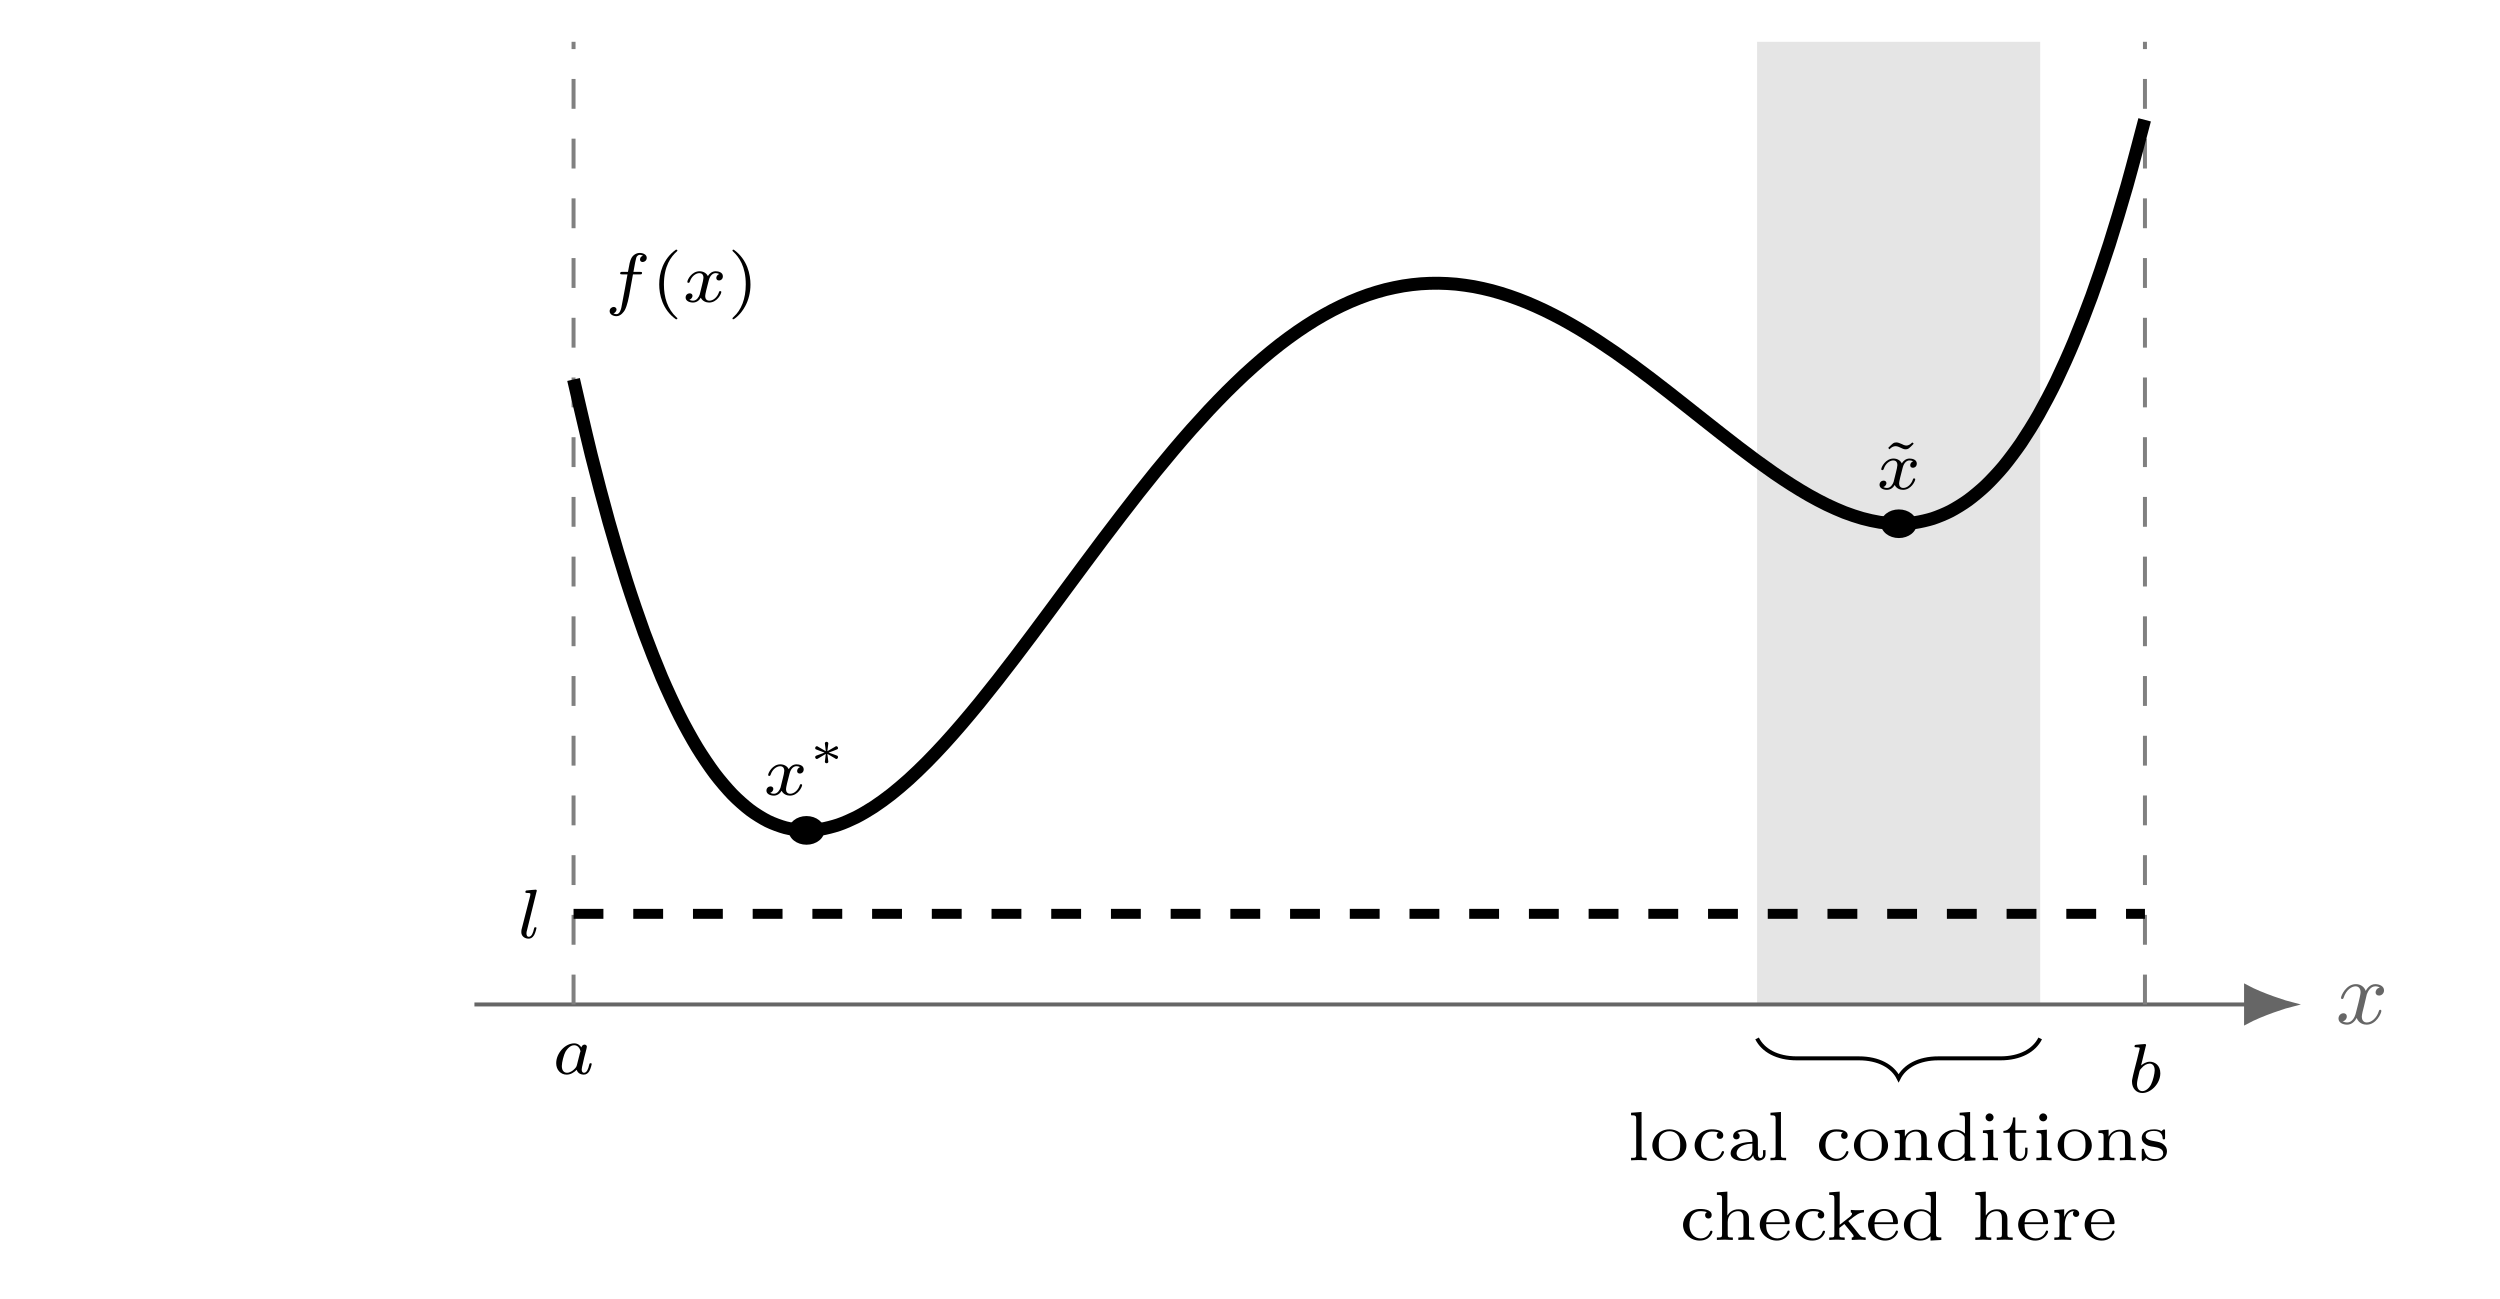
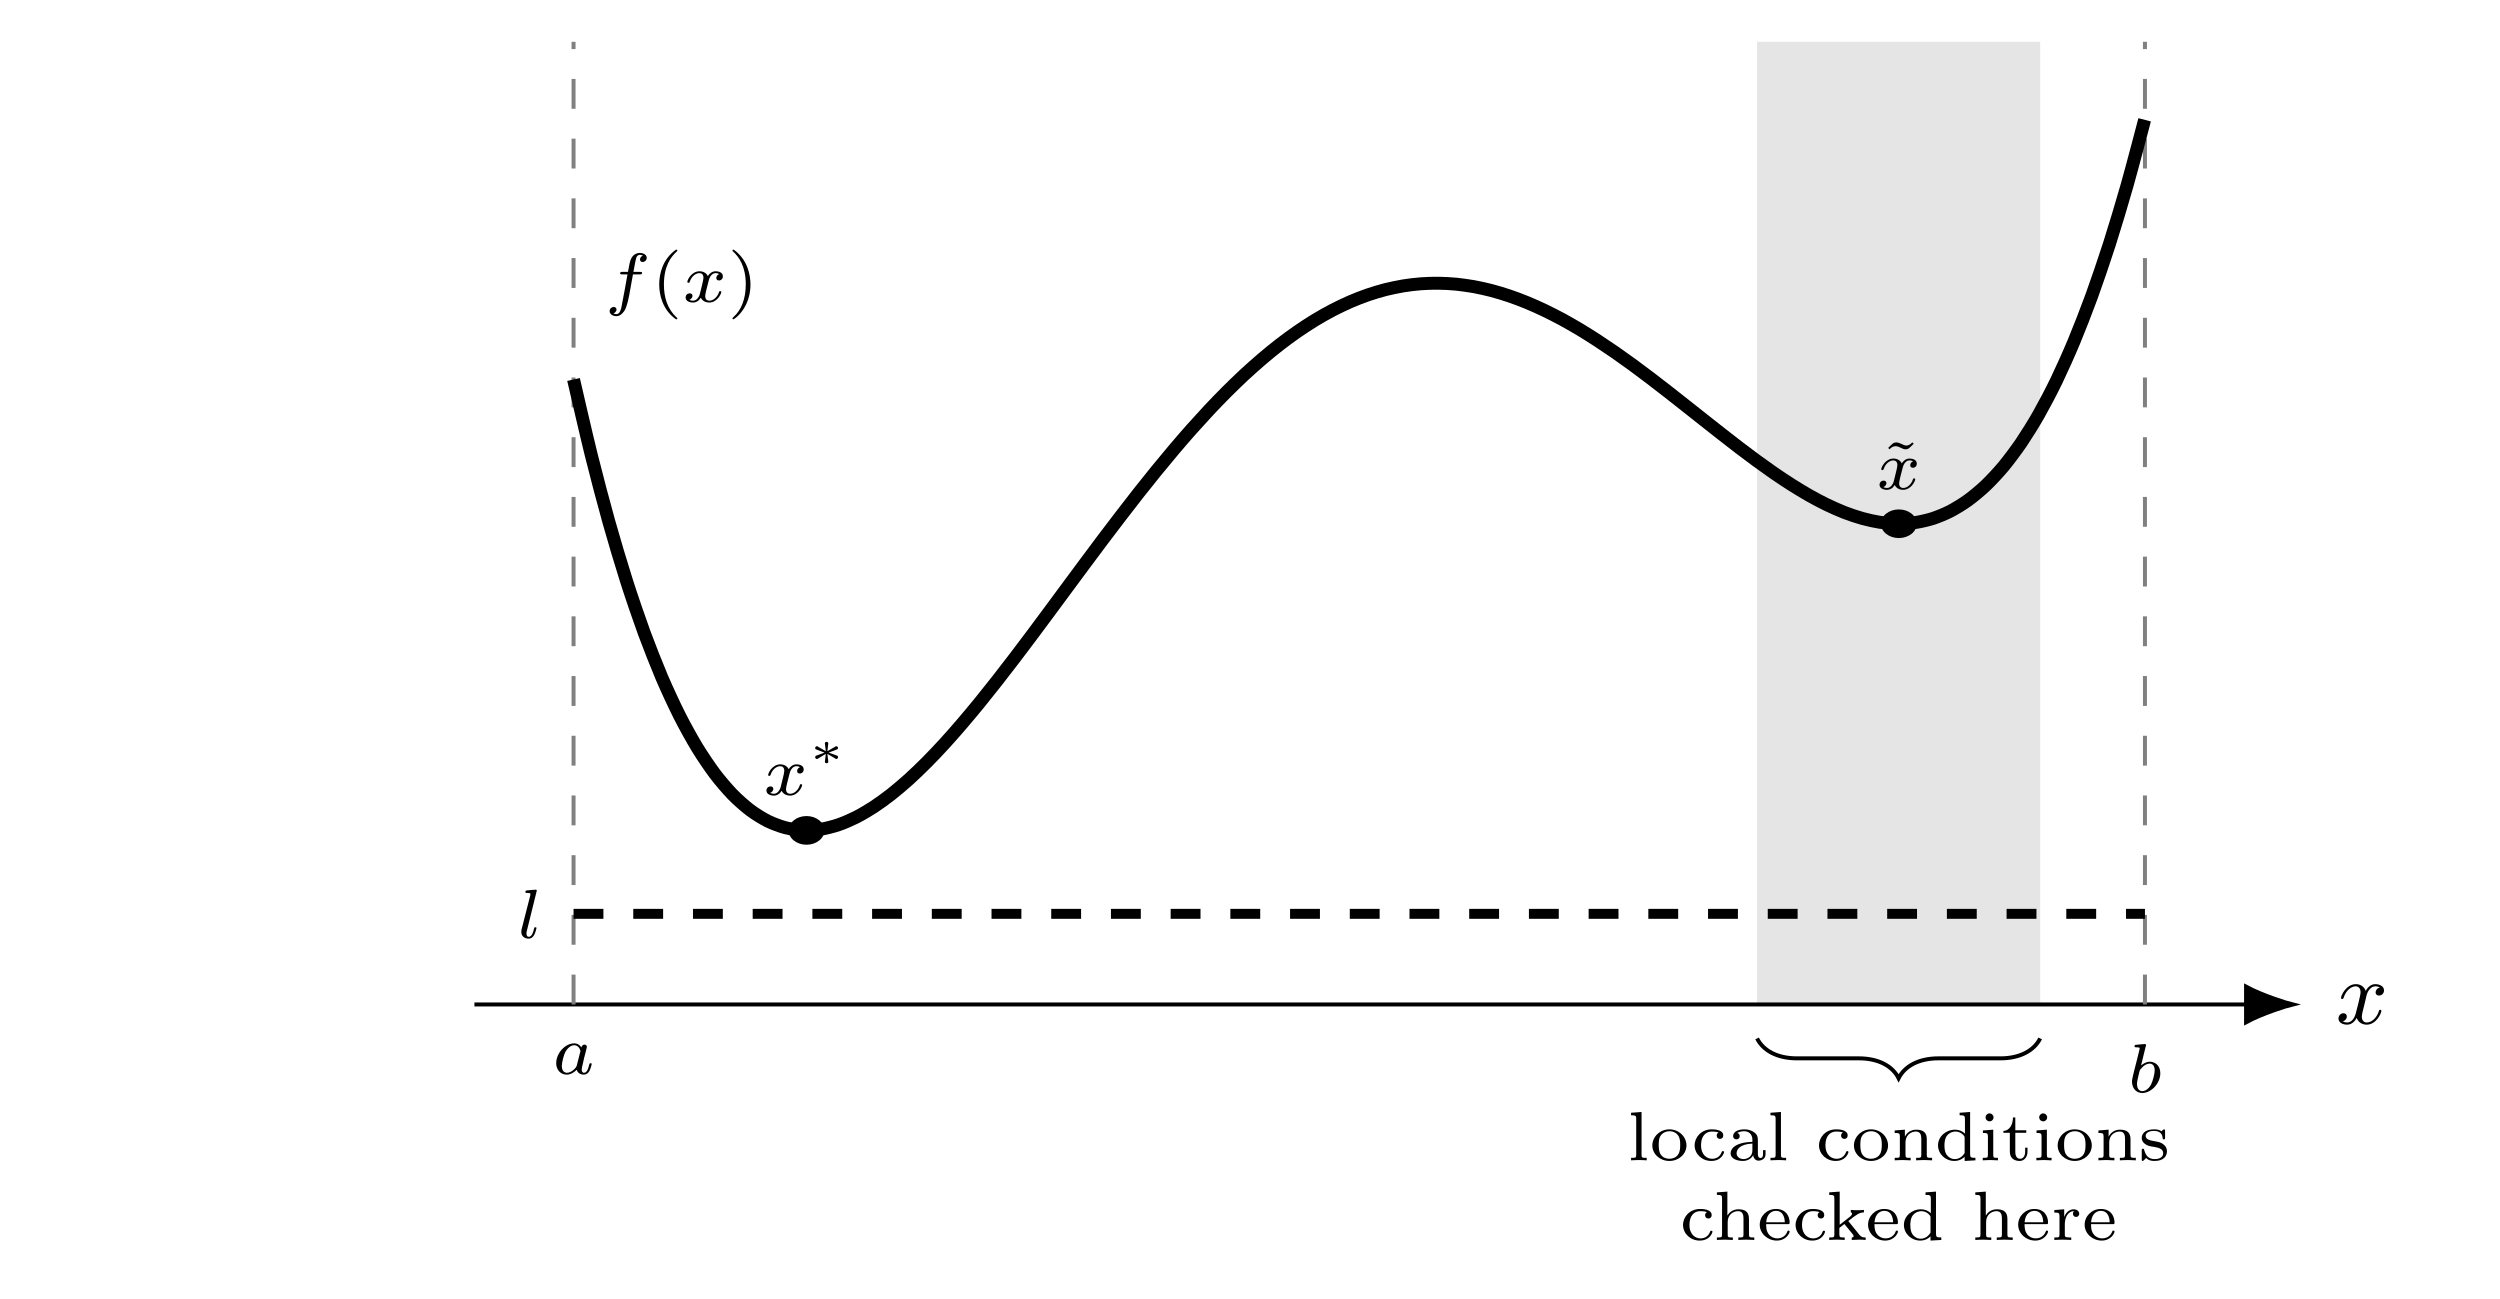
<svg xmlns="http://www.w3.org/2000/svg" xmlns:xlink="http://www.w3.org/1999/xlink" width="249.56pt" height="129.62pt" viewBox="0 0 249.56 129.62">
  <defs>
    <g>
      <g id="glyph-0-0">
        <path d="M 4.391 -3.609 C 4.062 -3.547 3.969 -3.266 3.969 -3.125 C 3.969 -2.953 4.094 -2.812 4.312 -2.812 C 4.562 -2.812 4.812 -3.016 4.812 -3.328 C 4.812 -3.75 4.359 -3.953 3.938 -3.953 C 3.406 -3.953 3.094 -3.484 2.984 -3.281 C 2.812 -3.734 2.422 -3.953 2 -3.953 C 1.031 -3.953 0.516 -2.812 0.516 -2.578 C 0.516 -2.5 0.578 -2.469 0.641 -2.469 C 0.719 -2.469 0.75 -2.516 0.766 -2.562 C 1.047 -3.453 1.641 -3.734 1.969 -3.734 C 2.234 -3.734 2.469 -3.562 2.469 -3.141 C 2.469 -2.812 2.078 -1.391 1.969 -0.953 C 1.891 -0.672 1.625 -0.125 1.141 -0.125 C 0.953 -0.125 0.766 -0.188 0.672 -0.234 C 0.922 -0.281 1.094 -0.484 1.094 -0.719 C 1.094 -0.953 0.922 -1.047 0.766 -1.047 C 0.5 -1.047 0.266 -0.828 0.266 -0.516 C 0.266 -0.078 0.75 0.094 1.125 0.094 C 1.641 0.094 1.953 -0.328 2.078 -0.578 C 2.312 0.016 2.828 0.094 3.078 0.094 C 4.047 0.094 4.547 -1.062 4.547 -1.281 C 4.547 -1.328 4.516 -1.391 4.438 -1.391 C 4.328 -1.391 4.328 -1.344 4.281 -1.219 C 4.078 -0.578 3.562 -0.125 3.094 -0.125 C 2.844 -0.125 2.594 -0.281 2.594 -0.719 C 2.594 -0.906 2.719 -1.406 2.812 -1.75 C 2.844 -1.906 3.078 -2.875 3.094 -2.938 C 3.203 -3.25 3.484 -3.734 3.938 -3.734 C 4.094 -3.734 4.266 -3.703 4.391 -3.609 Z M 4.391 -3.609 " />
      </g>
      <g id="glyph-1-0">
        <path d="M 2.828 -2.75 L 3.516 -2.75 C 3.656 -2.75 3.734 -2.75 3.734 -2.906 C 3.734 -3 3.656 -3 3.531 -3 L 2.875 -3 C 3.031 -3.875 3.094 -4.203 3.156 -4.406 C 3.188 -4.547 3.344 -4.703 3.5 -4.703 C 3.516 -4.703 3.703 -4.703 3.828 -4.609 C 3.547 -4.531 3.531 -4.281 3.531 -4.234 C 3.531 -4.078 3.641 -3.984 3.797 -3.984 C 3.984 -3.984 4.203 -4.141 4.203 -4.406 C 4.203 -4.719 3.859 -4.891 3.5 -4.891 C 3.203 -4.891 2.859 -4.719 2.672 -4.375 C 2.531 -4.109 2.469 -3.797 2.328 -3 L 1.781 -3 C 1.641 -3 1.547 -3 1.547 -2.844 C 1.547 -2.75 1.641 -2.75 1.766 -2.75 L 2.281 -2.75 C 2.281 -2.703 1.828 -0.203 1.672 0.547 C 1.641 0.703 1.516 1.219 1.188 1.219 C 1.172 1.219 1.016 1.219 0.875 1.141 C 1.156 1.047 1.188 0.797 1.188 0.766 C 1.188 0.609 1.062 0.5 0.906 0.5 C 0.719 0.5 0.5 0.656 0.5 0.922 C 0.5 1.234 0.828 1.422 1.188 1.422 C 1.625 1.422 1.938 0.953 2.016 0.812 C 2.266 0.344 2.422 -0.516 2.438 -0.594 Z M 2.828 -2.75 " />
      </g>
      <g id="glyph-1-1">
        <path d="M 1.734 -0.734 C 1.656 -0.5 1.438 -0.125 1.078 -0.125 C 1.062 -0.125 0.844 -0.125 0.703 -0.219 C 0.984 -0.312 1.016 -0.562 1.016 -0.609 C 1.016 -0.766 0.891 -0.859 0.734 -0.859 C 0.531 -0.859 0.328 -0.703 0.328 -0.438 C 0.328 -0.094 0.719 0.062 1.062 0.062 C 1.391 0.062 1.672 -0.125 1.844 -0.422 C 2.016 -0.062 2.391 0.062 2.672 0.062 C 3.469 0.062 3.891 -0.797 3.891 -1 C 3.891 -1.078 3.797 -1.078 3.781 -1.078 C 3.688 -1.078 3.672 -1.047 3.656 -0.969 C 3.5 -0.484 3.094 -0.125 2.703 -0.125 C 2.422 -0.125 2.281 -0.312 2.281 -0.578 C 2.281 -0.766 2.438 -1.391 2.641 -2.156 C 2.781 -2.703 3.094 -2.875 3.312 -2.875 C 3.328 -2.875 3.547 -2.875 3.688 -2.781 C 3.469 -2.719 3.391 -2.516 3.391 -2.391 C 3.391 -2.234 3.5 -2.141 3.672 -2.141 C 3.828 -2.141 4.047 -2.266 4.047 -2.562 C 4.047 -2.953 3.609 -3.062 3.328 -3.062 C 2.984 -3.062 2.703 -2.844 2.547 -2.578 C 2.422 -2.859 2.109 -3.062 1.719 -3.062 C 0.938 -3.062 0.5 -2.219 0.5 -2 C 0.5 -1.906 0.594 -1.906 0.609 -1.906 C 0.703 -1.906 0.703 -1.938 0.75 -2.031 C 0.922 -2.578 1.359 -2.875 1.703 -2.875 C 1.922 -2.875 2.109 -2.75 2.109 -2.406 C 2.109 -2.281 2.031 -1.922 1.969 -1.688 Z M 1.734 -0.734 " />
      </g>
      <g id="glyph-1-2">
        <path d="M 1.953 -4.609 C 1.969 -4.625 1.984 -4.719 1.984 -4.734 C 1.984 -4.766 1.953 -4.828 1.875 -4.828 C 1.734 -4.828 1.156 -4.766 0.984 -4.75 C 0.938 -4.75 0.844 -4.734 0.844 -4.594 C 0.844 -4.5 0.938 -4.5 1.016 -4.5 C 1.344 -4.5 1.344 -4.453 1.344 -4.391 C 1.344 -4.344 1.328 -4.297 1.328 -4.234 L 0.453 -0.812 C 0.438 -0.734 0.438 -0.656 0.438 -0.594 C 0.438 -0.141 0.828 0.062 1.156 0.062 C 1.328 0.062 1.531 0.016 1.719 -0.297 C 1.859 -0.562 1.953 -0.969 1.953 -1 C 1.953 -1.078 1.875 -1.078 1.844 -1.078 C 1.75 -1.078 1.734 -1.047 1.703 -0.922 C 1.625 -0.562 1.484 -0.125 1.188 -0.125 C 1 -0.125 0.953 -0.297 0.953 -0.469 C 0.953 -0.547 0.969 -0.672 1 -0.75 Z M 1.953 -4.609 " />
      </g>
      <g id="glyph-1-3">
        <path d="M 2.938 -2.656 C 2.781 -2.891 2.547 -3.062 2.219 -3.062 C 1.328 -3.062 0.422 -2.094 0.422 -1.078 C 0.422 -0.406 0.875 0.062 1.469 0.062 C 1.844 0.062 2.188 -0.141 2.469 -0.422 C 2.594 0 3 0.062 3.172 0.062 C 3.422 0.062 3.609 -0.078 3.734 -0.297 C 3.875 -0.562 3.969 -0.969 3.969 -1 C 3.969 -1.078 3.875 -1.078 3.859 -1.078 C 3.766 -1.078 3.75 -1.062 3.703 -0.875 C 3.625 -0.531 3.484 -0.125 3.203 -0.125 C 3.016 -0.125 2.969 -0.281 2.969 -0.469 C 2.969 -0.578 3.031 -0.828 3.078 -1.016 C 3.125 -1.203 3.188 -1.484 3.219 -1.641 L 3.359 -2.172 C 3.406 -2.344 3.484 -2.672 3.484 -2.719 C 3.484 -2.859 3.359 -2.938 3.25 -2.938 C 3.141 -2.938 2.969 -2.844 2.938 -2.656 Z M 2.484 -0.875 C 2.438 -0.672 2.281 -0.531 2.141 -0.406 C 2.078 -0.344 1.797 -0.125 1.5 -0.125 C 1.234 -0.125 0.984 -0.312 0.984 -0.797 C 0.984 -1.172 1.188 -1.938 1.344 -2.219 C 1.672 -2.766 2.016 -2.875 2.219 -2.875 C 2.703 -2.875 2.844 -2.344 2.844 -2.266 C 2.844 -2.234 2.828 -2.188 2.812 -2.172 Z M 2.484 -0.875 " />
      </g>
      <g id="glyph-1-4">
        <path d="M 1.828 -4.609 C 1.844 -4.625 1.859 -4.719 1.859 -4.734 C 1.859 -4.766 1.828 -4.828 1.75 -4.828 C 1.609 -4.828 1.031 -4.766 0.859 -4.75 C 0.812 -4.75 0.703 -4.734 0.703 -4.594 C 0.703 -4.5 0.812 -4.5 0.891 -4.5 C 1.219 -4.5 1.219 -4.453 1.219 -4.391 C 1.219 -4.344 1.156 -4.062 1.109 -3.906 L 0.953 -3.266 C 0.891 -3.031 0.5 -1.516 0.5 -1.422 C 0.453 -1.25 0.453 -1.156 0.453 -1.078 C 0.453 -0.375 0.906 0.062 1.484 0.062 C 2.344 0.062 3.281 -0.875 3.281 -1.906 C 3.281 -2.719 2.719 -3.062 2.234 -3.062 C 1.875 -3.062 1.562 -2.859 1.359 -2.688 Z M 1.484 -0.125 C 1.141 -0.125 0.953 -0.422 0.953 -0.828 C 0.953 -1.094 1.016 -1.328 1.203 -2.109 C 1.25 -2.25 1.25 -2.266 1.391 -2.406 C 1.641 -2.719 1.953 -2.875 2.219 -2.875 C 2.484 -2.875 2.719 -2.672 2.719 -2.203 C 2.719 -1.906 2.562 -1.203 2.359 -0.797 C 2.188 -0.453 1.844 -0.125 1.484 -0.125 Z M 1.484 -0.125 " />
      </g>
      <g id="glyph-2-0">
        <path d="M 2.469 -5.219 C 1.141 -4.281 0.797 -2.812 0.797 -1.75 C 0.797 -0.766 1.094 0.766 2.469 1.734 C 2.531 1.734 2.609 1.734 2.609 1.641 C 2.609 1.609 2.594 1.594 2.531 1.547 C 1.609 0.703 1.266 -0.469 1.266 -1.734 C 1.266 -3.609 1.984 -4.531 2.562 -5.047 C 2.594 -5.078 2.609 -5.094 2.609 -5.125 C 2.609 -5.219 2.531 -5.219 2.469 -5.219 Z M 2.469 -5.219 " />
      </g>
      <g id="glyph-2-1">
        <path d="M 0.625 -5.219 C 0.578 -5.219 0.5 -5.219 0.5 -5.125 C 0.5 -5.094 0.516 -5.078 0.562 -5.031 C 1.156 -4.484 1.828 -3.547 1.828 -1.75 C 1.828 -0.297 1.375 0.812 0.625 1.484 C 0.5 1.609 0.5 1.609 0.5 1.641 C 0.5 1.688 0.516 1.734 0.578 1.734 C 0.672 1.734 1.328 1.266 1.781 0.406 C 2.094 -0.172 2.297 -0.922 2.297 -1.734 C 2.297 -2.719 2 -4.234 0.625 -5.219 Z M 0.625 -5.219 " />
      </g>
      <g id="glyph-2-2">
        <path d="M 3.109 -4.672 C 2.906 -4.469 2.719 -4.359 2.516 -4.359 C 2.344 -4.359 2.125 -4.469 2.078 -4.5 C 1.828 -4.609 1.672 -4.672 1.516 -4.672 C 1.234 -4.672 1.141 -4.562 0.703 -4.125 L 0.828 -3.984 C 1.031 -4.203 1.234 -4.297 1.438 -4.297 C 1.609 -4.297 1.828 -4.203 1.875 -4.172 C 2.125 -4.047 2.281 -3.984 2.422 -3.984 C 2.719 -3.984 2.812 -4.094 3.25 -4.547 Z M 3.109 -4.672 " />
      </g>
      <g id="glyph-2-3">
        <path d="M 1.438 -4.828 L 0.391 -4.75 L 0.391 -4.5 C 0.859 -4.5 0.906 -4.453 0.906 -4.109 L 0.906 -0.547 C 0.906 -0.25 0.844 -0.25 0.391 -0.25 L 0.391 0 C 0.406 0 0.891 -0.031 1.172 -0.031 C 1.438 -0.031 1.688 -0.016 1.953 0 L 1.953 -0.25 C 1.5 -0.25 1.438 -0.25 1.438 -0.547 Z M 1.438 -4.828 " />
      </g>
      <g id="glyph-2-4">
        <path d="M 3.672 -1.484 C 3.672 -2.344 2.938 -3.094 1.969 -3.094 C 1.016 -3.094 0.266 -2.344 0.266 -1.484 C 0.266 -0.625 1.031 0.062 1.969 0.062 C 2.906 0.062 3.672 -0.625 3.672 -1.484 Z M 1.969 -0.156 C 1.719 -0.156 1.344 -0.234 1.109 -0.578 C 0.922 -0.859 0.906 -1.219 0.906 -1.547 C 0.906 -1.844 0.906 -2.25 1.156 -2.547 C 1.328 -2.75 1.625 -2.906 1.969 -2.906 C 2.391 -2.906 2.672 -2.719 2.828 -2.5 C 3.031 -2.219 3.047 -1.875 3.047 -1.547 C 3.047 -1.203 3.031 -0.844 2.828 -0.562 C 2.641 -0.297 2.312 -0.156 1.969 -0.156 Z M 1.969 -0.156 " />
      </g>
      <g id="glyph-2-5">
        <path d="M 2.703 -2.781 C 2.578 -2.719 2.516 -2.609 2.516 -2.469 C 2.516 -2.281 2.641 -2.141 2.844 -2.141 C 3.031 -2.141 3.172 -2.266 3.172 -2.484 C 3.172 -3.094 2.203 -3.094 2.016 -3.094 C 0.969 -3.094 0.312 -2.297 0.312 -1.5 C 0.312 -0.625 1.062 0.062 1.969 0.062 C 3.016 0.062 3.25 -0.75 3.25 -0.828 C 3.25 -0.922 3.156 -0.922 3.141 -0.922 C 3.047 -0.922 3.031 -0.891 3 -0.797 C 2.844 -0.375 2.484 -0.156 2.062 -0.156 C 1.578 -0.156 0.953 -0.5 0.953 -1.516 C 0.953 -2.391 1.391 -2.875 2.031 -2.875 C 2.125 -2.875 2.453 -2.875 2.703 -2.781 Z M 2.703 -2.781 " />
      </g>
      <g id="glyph-2-6">
        <path d="M 3.094 -1.859 C 3.094 -2.234 3.094 -2.5 2.781 -2.75 C 2.5 -2.984 2.156 -3.094 1.75 -3.094 C 1.094 -3.094 0.625 -2.844 0.625 -2.422 C 0.625 -2.203 0.781 -2.094 0.953 -2.094 C 1.141 -2.094 1.281 -2.219 1.281 -2.406 C 1.281 -2.531 1.234 -2.672 1.047 -2.734 C 1.297 -2.906 1.703 -2.906 1.734 -2.906 C 2.125 -2.906 2.547 -2.656 2.547 -2.062 L 2.547 -1.844 C 2.172 -1.828 1.703 -1.812 1.203 -1.625 C 0.578 -1.391 0.375 -1.016 0.375 -0.703 C 0.375 -0.109 1.109 0.062 1.594 0.062 C 2.156 0.062 2.484 -0.25 2.625 -0.516 C 2.656 -0.234 2.844 0.031 3.156 0.031 C 3.172 0.031 3.859 0.031 3.859 -0.625 L 3.859 -1.016 L 3.609 -1.016 L 3.609 -0.625 C 3.609 -0.562 3.609 -0.234 3.359 -0.234 C 3.094 -0.234 3.094 -0.562 3.094 -0.641 Z M 2.547 -0.984 C 2.547 -0.312 1.969 -0.125 1.656 -0.125 C 1.297 -0.125 0.969 -0.359 0.969 -0.703 C 0.969 -1.078 1.297 -1.625 2.547 -1.672 Z M 2.547 -0.984 " />
      </g>
      <g id="glyph-2-7">
        <path d="M 3.578 -2.109 C 3.578 -2.719 3.281 -3.062 2.531 -3.062 C 1.969 -3.062 1.594 -2.75 1.406 -2.391 L 1.391 -2.391 L 1.391 -3.062 L 0.375 -2.984 L 0.375 -2.734 C 0.844 -2.734 0.891 -2.688 0.891 -2.344 L 0.891 -0.547 C 0.891 -0.25 0.828 -0.25 0.375 -0.25 L 0.375 0 C 0.391 0 0.875 -0.031 1.172 -0.031 C 1.422 -0.031 1.906 0 1.969 0 L 1.969 -0.25 C 1.516 -0.25 1.453 -0.25 1.453 -0.547 L 1.453 -1.797 C 1.453 -2.531 2.016 -2.875 2.484 -2.875 C 2.969 -2.875 3.031 -2.484 3.031 -2.141 L 3.031 -0.547 C 3.031 -0.25 2.969 -0.25 2.516 -0.25 L 2.516 0 C 2.531 0 3.016 -0.031 3.297 -0.031 C 3.562 -0.031 4.047 0 4.109 0 L 4.109 -0.25 C 3.656 -0.25 3.578 -0.25 3.578 -0.547 Z M 3.578 -2.109 " />
      </g>
      <g id="glyph-2-8">
        <path d="M 2.469 -4.75 L 2.469 -4.5 C 2.938 -4.5 3 -4.453 3 -4.109 L 3 -2.672 C 2.734 -2.922 2.406 -3.062 2.016 -3.062 C 1.094 -3.062 0.312 -2.375 0.312 -1.5 C 0.312 -0.625 1.062 0.062 1.938 0.062 C 2.516 0.062 2.844 -0.234 2.969 -0.359 L 2.969 0.062 L 4.047 0 L 4.047 -0.25 C 3.578 -0.25 3.516 -0.297 3.516 -0.641 L 3.516 -4.828 Z M 2.969 -0.734 C 2.781 -0.406 2.438 -0.125 1.984 -0.125 C 1.594 -0.125 1.312 -0.359 1.172 -0.562 C 1.031 -0.766 0.953 -1.047 0.953 -1.484 C 0.953 -1.641 0.953 -2.172 1.234 -2.5 C 1.516 -2.812 1.859 -2.875 2.062 -2.875 C 2.391 -2.875 2.688 -2.719 2.891 -2.469 C 2.969 -2.359 2.969 -2.344 2.969 -2.219 Z M 2.969 -0.734 " />
      </g>
      <g id="glyph-2-9">
        <path d="M 1.469 -4.297 C 1.469 -4.484 1.297 -4.688 1.062 -4.688 C 0.859 -4.688 0.672 -4.516 0.672 -4.297 C 0.672 -4.047 0.875 -3.891 1.062 -3.891 C 1.281 -3.891 1.469 -4.062 1.469 -4.297 Z M 0.406 -2.984 L 0.406 -2.734 C 0.844 -2.734 0.906 -2.703 0.906 -2.359 L 0.906 -0.547 C 0.906 -0.25 0.844 -0.25 0.391 -0.25 L 0.391 0 C 0.406 0 0.891 -0.031 1.172 -0.031 C 1.406 -0.031 1.656 -0.016 1.906 0 L 1.906 -0.25 C 1.5 -0.25 1.438 -0.25 1.438 -0.547 L 1.438 -3.062 Z M 0.406 -2.984 " />
      </g>
      <g id="glyph-2-10">
        <path d="M 1.391 -2.75 L 2.484 -2.75 L 2.484 -3 L 1.391 -3 L 1.391 -4.281 L 1.156 -4.281 C 1.156 -3.656 0.875 -2.969 0.203 -2.938 L 0.203 -2.75 L 0.844 -2.75 L 0.844 -0.875 C 0.844 -0.094 1.438 0.062 1.828 0.062 C 2.281 0.062 2.609 -0.328 2.609 -0.875 L 2.609 -1.266 L 2.375 -1.266 L 2.375 -0.891 C 2.375 -0.406 2.156 -0.156 1.875 -0.156 C 1.391 -0.156 1.391 -0.734 1.391 -0.859 Z M 1.391 -2.75 " />
      </g>
      <g id="glyph-2-11">
        <path d="M 2.641 -2.922 C 2.641 -3.031 2.641 -3.094 2.531 -3.094 C 2.5 -3.094 2.484 -3.094 2.406 -3.016 C 2.391 -3.016 2.312 -2.953 2.281 -2.906 C 2.062 -3.062 1.797 -3.094 1.547 -3.094 C 0.547 -3.094 0.312 -2.578 0.312 -2.234 C 0.312 -2.016 0.406 -1.828 0.578 -1.688 C 0.844 -1.453 1.109 -1.406 1.531 -1.344 C 1.891 -1.281 2.453 -1.188 2.453 -0.719 C 2.453 -0.438 2.266 -0.125 1.594 -0.125 C 0.922 -0.125 0.688 -0.562 0.562 -1.031 C 0.531 -1.125 0.531 -1.156 0.438 -1.156 C 0.312 -1.156 0.312 -1.109 0.312 -0.969 L 0.312 -0.109 C 0.312 0 0.312 0.062 0.406 0.062 C 0.469 0.062 0.609 -0.078 0.75 -0.234 C 1.047 0.062 1.422 0.062 1.594 0.062 C 2.5 0.062 2.828 -0.422 2.828 -0.906 C 2.828 -1.172 2.719 -1.391 2.531 -1.547 C 2.266 -1.797 1.953 -1.844 1.703 -1.891 C 1.141 -1.984 0.703 -2.078 0.703 -2.438 C 0.703 -2.656 0.891 -2.938 1.547 -2.938 C 2.344 -2.938 2.391 -2.375 2.406 -2.172 C 2.406 -2.094 2.484 -2.094 2.516 -2.094 C 2.641 -2.094 2.641 -2.141 2.641 -2.281 Z M 2.641 -2.922 " />
      </g>
      <g id="glyph-2-12">
        <path d="M 3.578 -2.109 C 3.578 -2.719 3.281 -3.062 2.531 -3.062 C 1.922 -3.062 1.578 -2.703 1.422 -2.438 L 1.422 -4.828 L 0.375 -4.75 L 0.375 -4.5 C 0.844 -4.5 0.891 -4.453 0.891 -4.109 L 0.891 -0.547 C 0.891 -0.25 0.828 -0.25 0.375 -0.25 L 0.375 0 C 0.391 0 0.875 -0.031 1.172 -0.031 C 1.422 -0.031 1.906 0 1.969 0 L 1.969 -0.25 C 1.516 -0.25 1.453 -0.25 1.453 -0.547 L 1.453 -1.797 C 1.453 -2.531 2.016 -2.875 2.484 -2.875 C 2.969 -2.875 3.031 -2.484 3.031 -2.141 L 3.031 -0.547 C 3.031 -0.25 2.969 -0.25 2.516 -0.25 L 2.516 0 C 2.531 0 3.016 -0.031 3.297 -0.031 C 3.562 -0.031 4.047 0 4.109 0 L 4.109 -0.25 C 3.656 -0.25 3.578 -0.25 3.578 -0.547 Z M 3.578 -2.109 " />
      </g>
      <g id="glyph-2-13">
        <path d="M 3.062 -1.578 C 3.203 -1.578 3.25 -1.578 3.25 -1.734 C 3.25 -2.344 2.906 -3.094 1.875 -3.094 C 0.969 -3.094 0.266 -2.375 0.266 -1.516 C 0.266 -0.641 1.047 0.062 1.969 0.062 C 2.906 0.062 3.25 -0.688 3.25 -0.828 C 3.25 -0.859 3.234 -0.938 3.141 -0.938 C 3.047 -0.938 3.031 -0.891 3.016 -0.828 C 2.797 -0.25 2.266 -0.156 2.016 -0.156 C 1.688 -0.156 1.375 -0.297 1.172 -0.562 C 0.906 -0.891 0.906 -1.312 0.906 -1.578 Z M 0.906 -1.766 C 0.984 -2.75 1.609 -2.906 1.875 -2.906 C 2.734 -2.906 2.766 -1.938 2.766 -1.766 Z M 0.906 -1.766 " />
      </g>
      <g id="glyph-2-14">
        <path d="M 2.25 -1.891 C 3.094 -2.547 3.328 -2.734 3.812 -2.75 L 3.812 -3 C 3.672 -2.984 3.484 -2.969 3.344 -2.969 C 3.062 -2.969 2.781 -2.969 2.5 -3 L 2.5 -2.75 C 2.594 -2.734 2.625 -2.672 2.625 -2.625 C 2.625 -2.516 2.5 -2.375 2.406 -2.312 L 1.391 -1.516 L 1.391 -4.828 L 0.344 -4.75 L 0.344 -4.5 C 0.812 -4.5 0.859 -4.453 0.859 -4.109 L 0.859 -0.547 C 0.859 -0.25 0.797 -0.25 0.344 -0.25 L 0.344 0 C 0.594 -0.016 0.859 -0.031 1.109 -0.031 C 1.375 -0.031 1.625 -0.016 1.891 0 L 1.891 -0.25 C 1.438 -0.25 1.359 -0.25 1.359 -0.547 L 1.359 -1.203 L 1.859 -1.594 L 2.625 -0.656 C 2.703 -0.562 2.781 -0.469 2.781 -0.375 C 2.781 -0.266 2.656 -0.25 2.594 -0.25 L 2.594 0 C 2.672 0 3.172 -0.031 3.375 -0.031 C 3.578 -0.031 3.781 -0.016 3.984 0 L 3.984 -0.25 C 3.719 -0.25 3.562 -0.266 3.359 -0.516 Z M 2.25 -1.891 " />
      </g>
      <g id="glyph-2-15">
        <path d="M 1.391 -1.578 C 1.391 -2.172 1.656 -2.875 2.312 -2.875 C 2.25 -2.828 2.203 -2.734 2.203 -2.625 C 2.203 -2.391 2.375 -2.297 2.516 -2.297 C 2.672 -2.297 2.828 -2.406 2.828 -2.625 C 2.828 -2.859 2.609 -3.062 2.281 -3.062 C 1.938 -3.062 1.547 -2.844 1.344 -2.328 L 1.328 -2.328 L 1.328 -3.062 L 0.344 -2.984 L 0.344 -2.734 C 0.812 -2.734 0.859 -2.688 0.859 -2.344 L 0.859 -0.547 C 0.859 -0.25 0.797 -0.25 0.344 -0.25 L 0.344 0 C 0.375 0 0.844 -0.031 1.141 -0.031 C 1.438 -0.031 1.734 -0.016 2.031 0 L 2.031 -0.25 L 1.891 -0.25 C 1.391 -0.25 1.391 -0.328 1.391 -0.562 Z M 1.391 -1.578 " />
      </g>
      <g id="glyph-3-0">
        <path d="M 1.906 -1.375 C 1.922 -1.469 2 -2.109 2 -2.156 C 2 -2.234 1.922 -2.312 1.828 -2.312 C 1.719 -2.312 1.656 -2.234 1.656 -2.156 C 1.656 -2.109 1.734 -1.469 1.75 -1.375 L 0.969 -1.828 C 0.922 -1.859 0.906 -1.875 0.859 -1.875 C 0.781 -1.875 0.688 -1.797 0.688 -1.688 C 0.688 -1.609 0.734 -1.562 0.797 -1.547 C 1.062 -1.438 1.344 -1.344 1.625 -1.234 C 1.344 -1.141 0.891 -0.969 0.812 -0.938 C 0.781 -0.922 0.688 -0.891 0.688 -0.781 C 0.688 -0.672 0.781 -0.594 0.859 -0.594 C 0.922 -0.594 1.062 -0.703 1.75 -1.109 C 1.734 -1 1.656 -0.375 1.656 -0.328 C 1.656 -0.25 1.719 -0.172 1.828 -0.172 C 1.922 -0.172 2 -0.234 2 -0.328 C 2 -0.375 1.922 -1.016 1.906 -1.109 L 2.703 -0.641 C 2.734 -0.609 2.75 -0.594 2.797 -0.594 C 2.875 -0.594 2.969 -0.672 2.969 -0.781 C 2.969 -0.859 2.922 -0.922 2.859 -0.938 C 2.594 -1.047 2.312 -1.141 2.031 -1.234 C 2.312 -1.344 2.766 -1.5 2.844 -1.547 C 2.875 -1.562 2.969 -1.578 2.969 -1.688 C 2.969 -1.797 2.875 -1.875 2.797 -1.875 C 2.75 -1.875 2.734 -1.859 2.688 -1.828 Z M 1.906 -1.375 " />
      </g>
    </g>
  </defs>
  <path fill-rule="nonzero" fill="rgb(89.999%, 89.999%, 89.999%)" fill-opacity="1" d="M 175.398 100.27 L 175.398 4.172 L 203.66 4.172 L 203.66 100.27 Z M 175.398 100.27 " />
-   <path fill="none" stroke-width="0.399" stroke-linecap="butt" stroke-linejoin="miter" stroke="rgb(39.999%, 39.999%, 39.999%)" stroke-opacity="1" stroke-miterlimit="10" d="M -90.712 -21.544 L 86.658 -21.544 " transform="matrix(0.997077, 0, 0, -0.997077, 137.8058, 78.78802)" />
-   <path fill-rule="nonzero" fill="rgb(39.999%, 39.999%, 39.999%)" fill-opacity="1" stroke-width="0.399" stroke-linecap="butt" stroke-linejoin="miter" stroke="rgb(39.999%, 39.999%, 39.999%)" stroke-opacity="1" stroke-miterlimit="10" d="M 4.648 -0.001 C 4.076 0.14 1.569 0.924 0.001 1.778 L 0.001 -1.78 C 1.569 -0.926 4.076 -0.138 4.648 -0.001 Z M 4.648 -0.001 " transform="matrix(0.997077, 0, 0, -0.997077, 224.2095, 100.2686)" />
-   <g fill="rgb(39.999%, 39.999%, 39.999%)" fill-opacity="1">
+   <path fill="none" stroke-width="0.399" stroke-linecap="butt" stroke-linejoin="miter" stroke="rgb(0%, 0%, 0%)" stroke-opacity="1" stroke-miterlimit="10" d="M -90.712 -21.544 L 86.658 -21.544 " transform="matrix(0.997077, 0, 0, -0.997077, 137.8058, 78.78802)" />
+   <path fill-rule="nonzero" fill="rgb(0%, 0%, 0%)" fill-opacity="1" stroke-width="0.399" stroke-linecap="butt" stroke-linejoin="miter" stroke="rgb(0%, 0%, 0%)" stroke-opacity="1" stroke-miterlimit="10" d="M 4.648 -0.001 C 4.076 0.14 1.569 0.924 0.001 1.778 L 0.001 -1.78 C 1.569 -0.926 4.076 -0.138 4.648 -0.001 Z M 4.648 -0.001 " transform="matrix(0.997077, 0, 0, -0.997077, 224.2095, 100.2686)" />
+   <g fill="rgb(0%, 0%, 0%)" fill-opacity="1">
    <use xlink:href="#glyph-0-0" x="233.172" y="102.193" />
  </g>
  <path fill="none" stroke-width="0.399" stroke-linecap="butt" stroke-linejoin="miter" stroke="rgb(50%, 50%, 50%)" stroke-opacity="1" stroke-dasharray="2.989 2.989" stroke-miterlimit="10" d="M -80.788 -21.544 L -80.788 74.835 " transform="matrix(0.997077, 0, 0, -0.997077, 137.8058, 78.78802)" />
  <path fill="none" stroke-width="0.399" stroke-linecap="butt" stroke-linejoin="miter" stroke="rgb(50%, 50%, 50%)" stroke-opacity="1" stroke-dasharray="2.989 2.989" stroke-miterlimit="10" d="M 76.535 -21.544 L 76.535 74.835 " transform="matrix(0.997077, 0, 0, -0.997077, 137.8058, 78.78802)" />
  <path fill="none" stroke-width="1.295" stroke-linecap="butt" stroke-linejoin="miter" stroke="rgb(0%, 0%, 0%)" stroke-opacity="1" stroke-miterlimit="10" d="M -80.788 41.025 C -80.788 41.025 -79.511 35.466 -79.021 33.491 C -78.531 31.513 -77.744 28.535 -77.254 26.784 C -76.765 25.033 -75.977 22.404 -75.487 20.865 C -74.998 19.325 -74.21 17.025 -73.721 15.685 C -73.227 14.346 -72.443 12.355 -71.954 11.204 C -71.46 10.052 -70.676 8.359 -70.183 7.384 C -69.693 6.408 -68.906 4.99 -68.416 4.183 C -67.926 3.376 -67.139 2.216 -66.649 1.562 C -66.159 0.912 -65.372 -0.009 -64.882 -0.514 C -64.392 -1.02 -63.605 -1.713 -63.115 -2.085 C -62.626 -2.454 -61.838 -2.939 -61.348 -3.186 C -60.859 -3.429 -60.071 -3.719 -59.582 -3.848 C -59.092 -3.978 -58.304 -4.087 -57.815 -4.111 C -57.321 -4.13 -56.537 -4.079 -56.044 -4.001 C -55.554 -3.927 -54.771 -3.723 -54.277 -3.558 C -53.787 -3.394 -53 -3.053 -52.51 -2.806 C -52.02 -2.559 -51.233 -2.097 -50.743 -1.776 C -50.253 -1.458 -49.466 -0.886 -48.976 -0.499 C -48.487 -0.115 -47.699 0.555 -47.209 0.998 C -46.72 1.441 -45.932 2.197 -45.443 2.69 C -44.953 3.18 -44.165 4.011 -43.676 4.547 C -43.182 5.084 -42.398 5.977 -41.909 6.549 C -41.415 7.121 -40.632 8.066 -40.138 8.669 C -39.648 9.268 -38.861 10.259 -38.371 10.886 C -37.881 11.509 -37.094 12.532 -36.604 13.174 C -36.115 13.817 -35.327 14.863 -34.837 15.517 C -34.348 16.171 -33.56 17.233 -33.07 17.895 C -32.581 18.553 -31.793 19.623 -31.304 20.285 C -30.814 20.947 -30.026 22.013 -29.537 22.671 C -29.043 23.329 -28.26 24.387 -27.77 25.037 C -27.276 25.687 -26.493 26.726 -25.999 27.364 C -25.509 28.003 -24.726 29.021 -24.232 29.644 C -23.742 30.267 -22.955 31.25 -22.465 31.854 C -21.976 32.457 -21.188 33.409 -20.698 33.985 C -20.209 34.565 -19.421 35.478 -18.931 36.03 C -18.442 36.579 -17.654 37.444 -17.165 37.969 C -16.675 38.49 -15.887 39.305 -15.398 39.795 C -14.908 40.285 -14.121 41.045 -13.631 41.503 C -13.137 41.958 -12.354 42.659 -11.86 43.078 C -11.37 43.497 -10.587 44.14 -10.093 44.52 C -9.603 44.9 -8.816 45.48 -8.326 45.816 C -7.837 46.157 -7.049 46.671 -6.559 46.968 C -6.07 47.266 -5.282 47.713 -4.792 47.967 C -4.303 48.222 -3.515 48.598 -3.026 48.81 C -2.536 49.025 -1.748 49.331 -1.259 49.499 C -0.769 49.668 0.018 49.903 0.508 50.028 C 1.002 50.149 1.785 50.314 2.275 50.396 C 2.769 50.479 3.552 50.573 4.046 50.608 C 4.536 50.647 5.323 50.671 5.813 50.663 C 6.302 50.659 7.09 50.616 7.58 50.569 C 8.069 50.518 8.857 50.408 9.347 50.322 C 9.836 50.232 10.624 50.059 11.113 49.93 C 11.603 49.801 12.391 49.566 12.88 49.397 C 13.37 49.233 14.157 48.939 14.647 48.735 C 15.137 48.535 15.924 48.183 16.414 47.948 C 16.908 47.713 17.691 47.309 18.185 47.047 C 18.675 46.78 19.458 46.33 19.952 46.036 C 20.441 45.742 21.229 45.248 21.719 44.927 C 22.208 44.61 22.996 44.077 23.485 43.74 C 23.975 43.399 24.763 42.835 25.252 42.479 C 25.742 42.118 26.53 41.531 27.019 41.158 C 27.509 40.786 28.296 40.179 28.786 39.795 C 29.276 39.415 30.063 38.792 30.553 38.404 C 31.047 38.02 31.83 37.393 32.32 37.006 C 32.814 36.618 33.597 35.995 34.091 35.611 C 34.58 35.227 35.368 34.616 35.858 34.24 C 36.347 33.867 37.135 33.272 37.624 32.915 C 38.114 32.555 38.902 31.991 39.391 31.654 C 39.881 31.317 40.669 30.792 41.158 30.483 C 41.648 30.169 42.435 29.695 42.925 29.417 C 43.415 29.139 44.202 28.72 44.692 28.485 C 45.186 28.246 45.969 27.901 46.459 27.709 C 46.953 27.521 47.736 27.25 48.23 27.117 C 48.719 26.98 49.503 26.804 49.997 26.729 C 50.486 26.659 51.274 26.588 51.763 26.584 C 52.253 26.581 53.041 26.628 53.53 26.702 C 54.02 26.773 54.808 26.953 55.297 27.109 C 55.787 27.27 56.574 27.591 57.064 27.846 C 57.554 28.101 58.341 28.583 58.831 28.939 C 59.321 29.296 60.108 29.95 60.598 30.416 C 61.092 30.886 61.875 31.725 62.369 32.316 C 62.858 32.908 63.642 33.954 64.136 34.675 C 64.625 35.399 65.413 36.657 65.902 37.523 C 66.392 38.385 67.18 39.881 67.669 40.896 C 68.159 41.911 68.947 43.662 69.436 44.841 C 69.926 46.016 70.713 48.03 71.203 49.378 C 71.693 50.729 72.48 53.029 72.97 54.561 C 73.46 56.097 74.247 58.698 74.737 60.43 C 75.23 62.157 76.504 67.023 76.504 67.023 " transform="matrix(0.997077, 0, 0, -0.997077, 137.8058, 78.78802)" />
  <g fill="rgb(0%, 0%, 0%)" fill-opacity="1">
    <use xlink:href="#glyph-1-0" x="60.357" y="30.14" />
  </g>
  <g fill="rgb(0%, 0%, 0%)" fill-opacity="1">
    <use xlink:href="#glyph-2-0" x="65.009" y="30.14" />
  </g>
  <g fill="rgb(0%, 0%, 0%)" fill-opacity="1">
    <use xlink:href="#glyph-1-1" x="68.113" y="30.14" />
  </g>
  <g fill="rgb(0%, 0%, 0%)" fill-opacity="1">
    <use xlink:href="#glyph-2-1" x="72.618" y="30.14" />
  </g>
  <path fill="none" stroke-width="0.996" stroke-linecap="butt" stroke-linejoin="miter" stroke="rgb(0%, 0%, 0%)" stroke-opacity="1" stroke-dasharray="2.989 2.989" stroke-miterlimit="10" d="M -80.788 -12.471 L 76.535 -12.471 " transform="matrix(0.997077, 0, 0, -0.997077, 137.8058, 78.78802)" />
  <g fill="rgb(0%, 0%, 0%)" fill-opacity="1">
    <use xlink:href="#glyph-1-2" x="51.601" y="93.638" />
  </g>
  <path fill-rule="nonzero" fill="rgb(0%, 0%, 0%)" fill-opacity="1" d="M 191.34 52.281 C 191.34 51.492 190.539 50.852 189.551 50.852 C 188.562 50.852 187.762 51.492 187.762 52.281 C 187.762 53.07 188.562 53.711 189.551 53.711 C 190.539 53.711 191.34 53.07 191.34 52.281 Z M 191.34 52.281 " />
  <g fill="rgb(0%, 0%, 0%)" fill-opacity="1">
    <use xlink:href="#glyph-2-2" x="187.785" y="48.836" />
  </g>
  <g fill="rgb(0%, 0%, 0%)" fill-opacity="1">
    <use xlink:href="#glyph-1-1" x="187.295" y="48.836" />
  </g>
  <path fill-rule="nonzero" fill="rgb(0%, 0%, 0%)" fill-opacity="1" d="M 82.297 82.891 C 82.297 82.102 81.496 81.461 80.508 81.461 C 79.52 81.461 78.723 82.102 78.723 82.891 C 78.723 83.684 79.52 84.324 80.508 84.324 C 81.496 84.324 82.297 83.684 82.297 82.891 Z M 82.297 82.891 " />
  <g fill="rgb(0%, 0%, 0%)" fill-opacity="1">
    <use xlink:href="#glyph-1-1" x="76.181" y="79.361" />
  </g>
  <g fill="rgb(0%, 0%, 0%)" fill-opacity="1">
    <use xlink:href="#glyph-3-0" x="80.686" y="76.363" />
  </g>
  <path fill="none" stroke-width="0.399" stroke-linecap="butt" stroke-linejoin="miter" stroke="rgb(0%, 0%, 0%)" stroke-opacity="1" stroke-miterlimit="10" d="M 37.703 -24.945 C 38.298 -26.14 39.693 -26.939 41.687 -26.939 L 47.889 -26.939 C 49.883 -26.939 51.278 -27.734 51.873 -28.929 C 52.473 -27.734 53.867 -26.939 55.861 -26.939 L 62.063 -26.939 C 64.057 -26.939 65.452 -26.14 66.047 -24.945 " transform="matrix(0.997077, 0, 0, -0.997077, 137.8058, 78.78802)" />
  <g fill="rgb(0%, 0%, 0%)" fill-opacity="1">
    <use xlink:href="#glyph-2-3" x="162.428" y="115.83" />
    <use xlink:href="#glyph-2-4" x="164.676" y="115.83" />
  </g>
  <g fill="rgb(0%, 0%, 0%)" fill-opacity="1">
    <use xlink:href="#glyph-2-5" x="168.852" y="115.83" />
    <use xlink:href="#glyph-2-6" x="172.384" y="115.83" />
    <use xlink:href="#glyph-2-3" x="176.344" y="115.83" />
  </g>
  <g fill="rgb(0%, 0%, 0%)" fill-opacity="1">
    <use xlink:href="#glyph-2-5" x="181.269" y="115.83" />
    <use xlink:href="#glyph-2-4" x="184.801" y="115.83" />
    <use xlink:href="#glyph-2-7" x="188.761" y="115.83" />
    <use xlink:href="#glyph-2-8" x="193.149" y="115.83" />
    <use xlink:href="#glyph-2-9" x="197.536" y="115.83" />
    <use xlink:href="#glyph-2-10" x="199.785" y="115.83" />
    <use xlink:href="#glyph-2-9" x="202.889" y="115.83" />
    <use xlink:href="#glyph-2-4" x="205.138" y="115.83" />
    <use xlink:href="#glyph-2-7" x="209.098" y="115.83" />
    <use xlink:href="#glyph-2-11" x="213.485" y="115.83" />
  </g>
  <g fill="rgb(0%, 0%, 0%)" fill-opacity="1">
    <use xlink:href="#glyph-2-5" x="167.695" y="123.778" />
  </g>
  <g fill="rgb(0%, 0%, 0%)" fill-opacity="1">
    <use xlink:href="#glyph-2-12" x="171.011" y="123.778" />
    <use xlink:href="#glyph-2-13" x="175.399" y="123.778" />
    <use xlink:href="#glyph-2-5" x="178.931" y="123.778" />
  </g>
  <g fill="rgb(0%, 0%, 0%)" fill-opacity="1">
    <use xlink:href="#glyph-2-14" x="182.254" y="123.778" />
  </g>
  <g fill="rgb(0%, 0%, 0%)" fill-opacity="1">
    <use xlink:href="#glyph-2-13" x="186.211" y="123.778" />
    <use xlink:href="#glyph-2-8" x="189.743" y="123.778" />
  </g>
  <g fill="rgb(0%, 0%, 0%)" fill-opacity="1">
    <use xlink:href="#glyph-2-12" x="196.808" y="123.778" />
    <use xlink:href="#glyph-2-13" x="201.195" y="123.778" />
    <use xlink:href="#glyph-2-15" x="204.727" y="123.778" />
    <use xlink:href="#glyph-2-13" x="207.831" y="123.778" />
  </g>
  <g fill="rgb(0%, 0%, 0%)" fill-opacity="1">
    <use xlink:href="#glyph-1-3" x="55.1" y="107.213" />
  </g>
  <g fill="rgb(0%, 0%, 0%)" fill-opacity="1">
    <use xlink:href="#glyph-1-4" x="212.371" y="109.047" />
  </g>
</svg>
